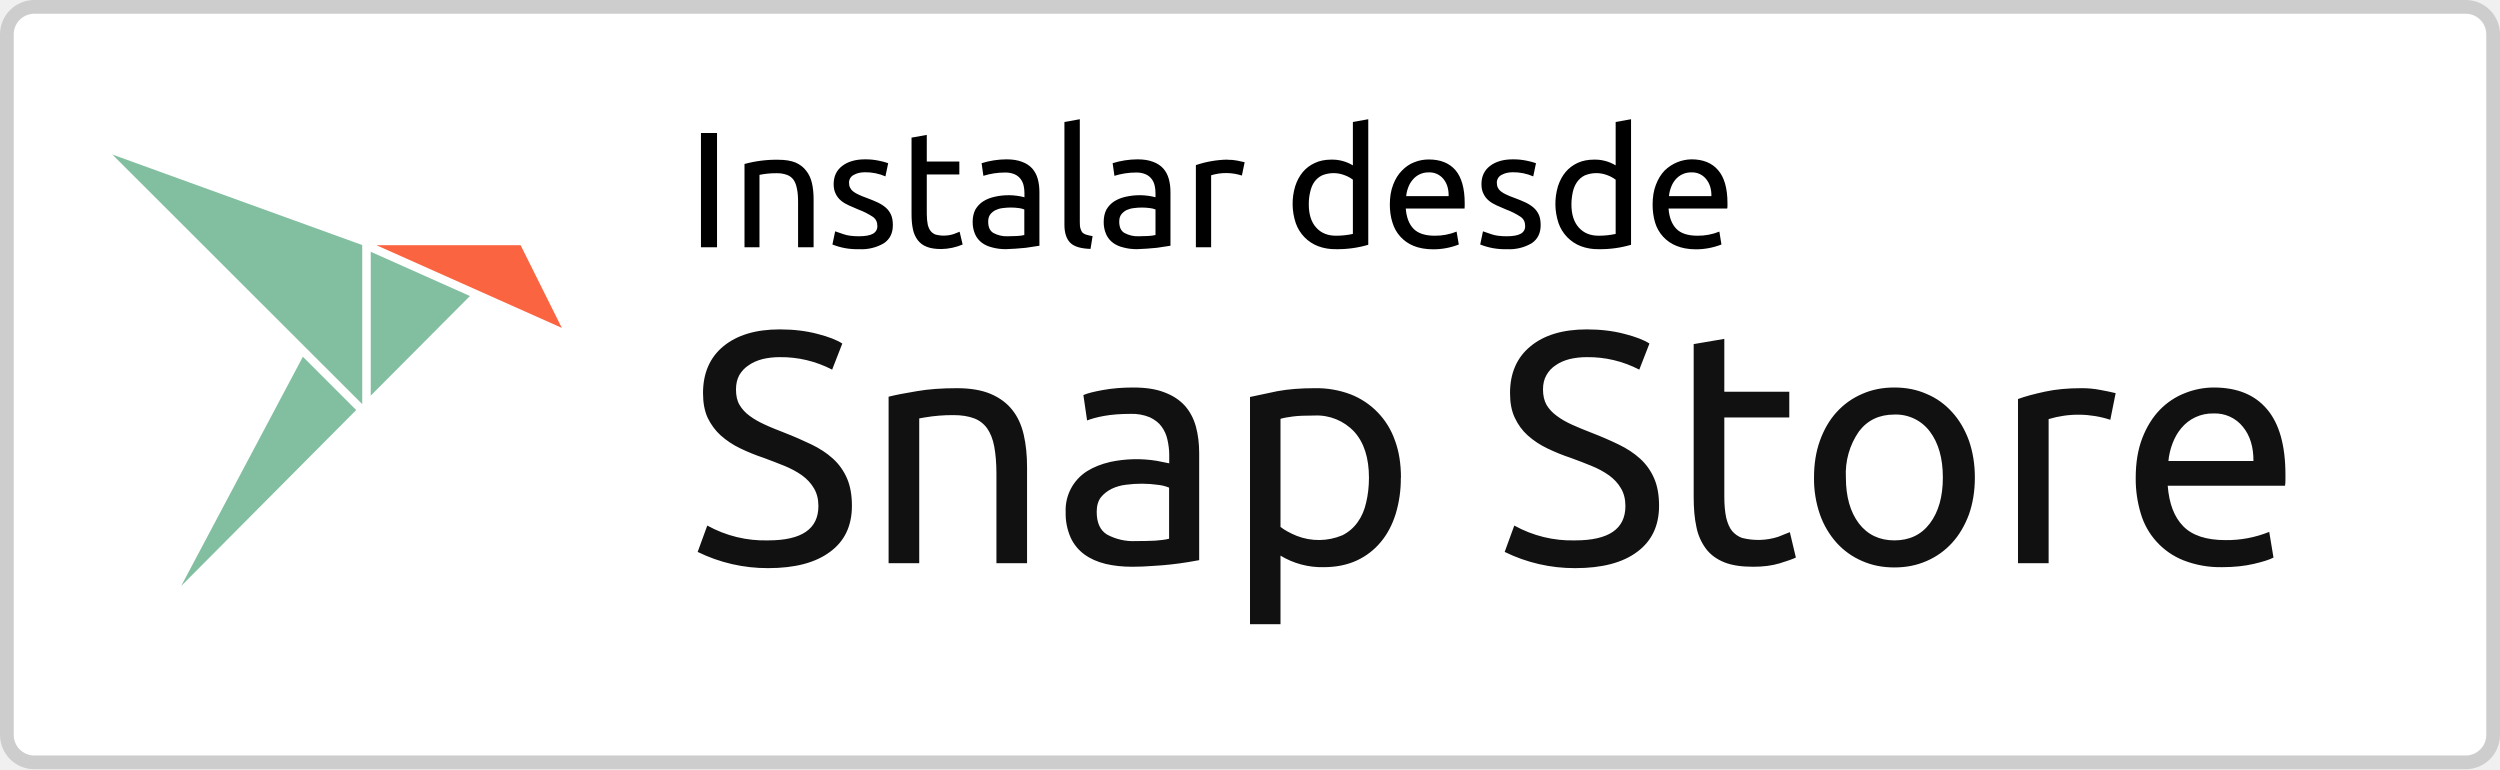
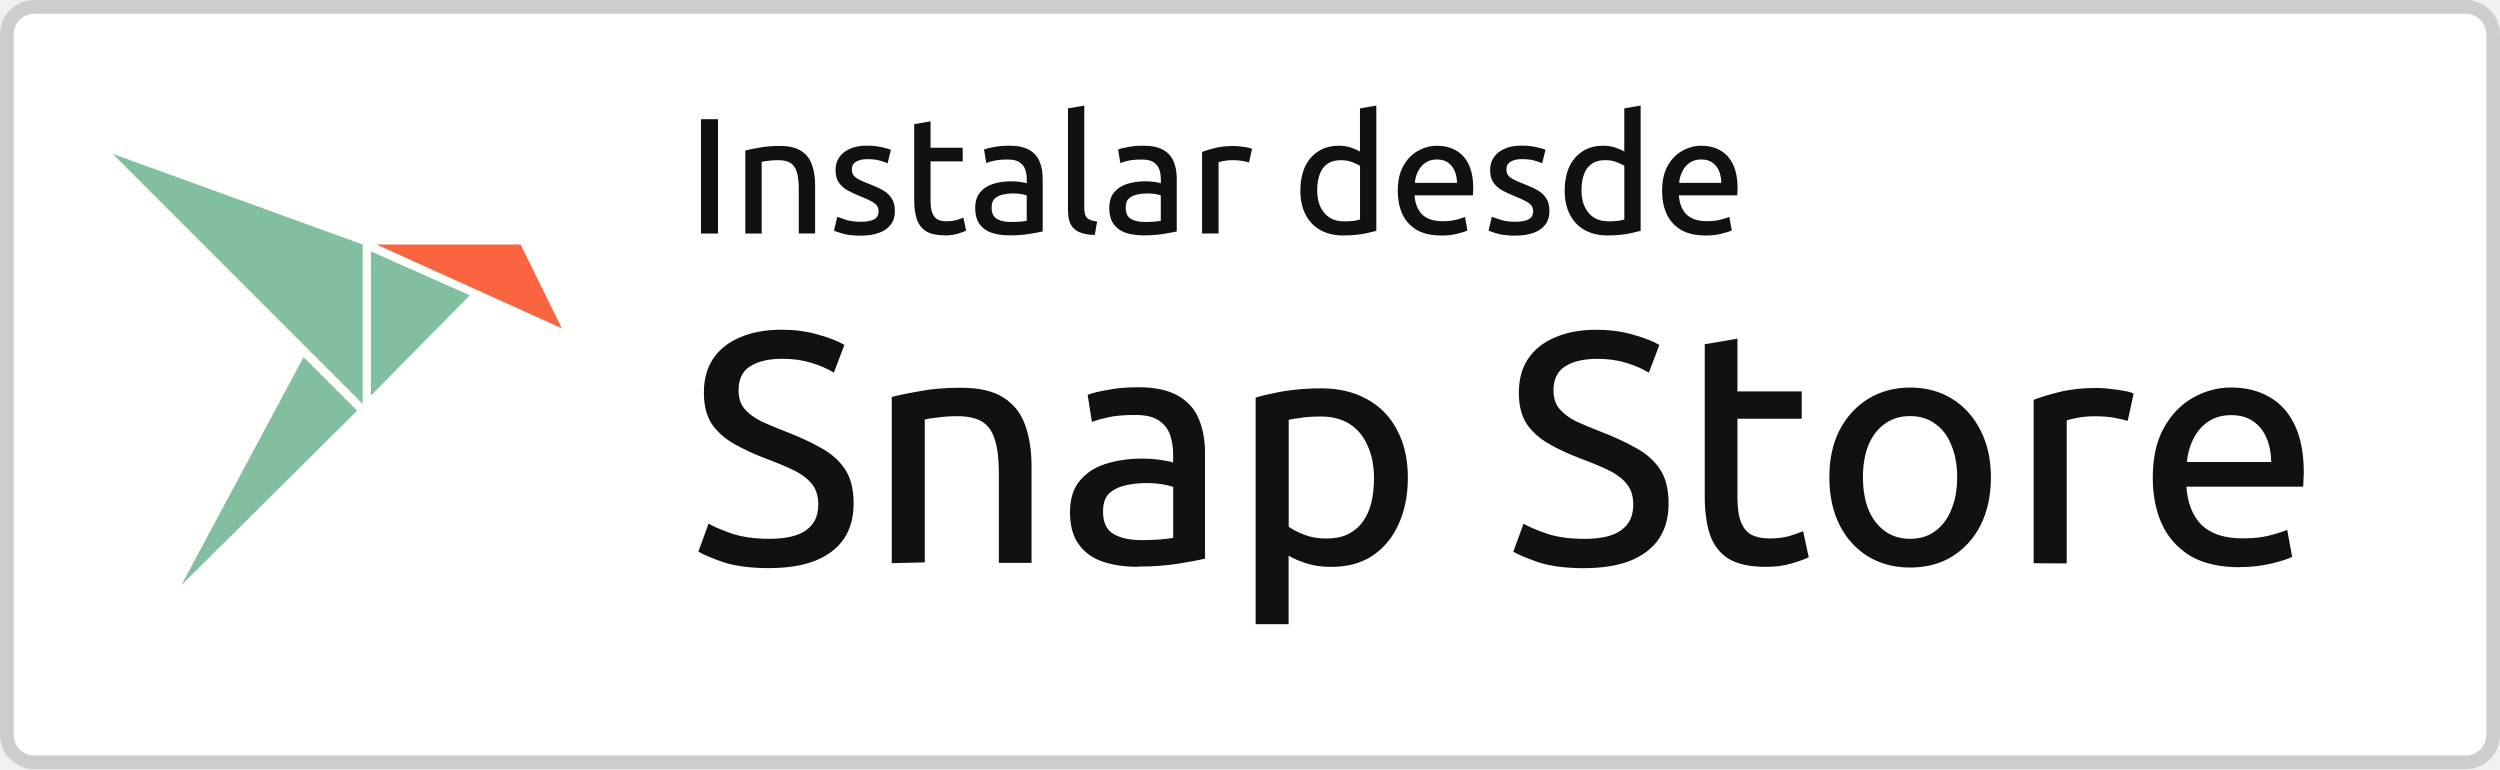
- <svg xmlns="http://www.w3.org/2000/svg" width="182" height="56">
-   <g fill="none" fill-rule="evenodd">
-     <rect stroke="#CDCDCD" fill="#FFF" x=".5" y=".5" width="181" height="55" rx="2" />
-     <path d="M51.03 9.68h1.17V18h-1.17V9.68zm3.16 2.26a8.82 8.82 0 012.48-.31c.5 0 .91.07 1.24.2.33.15.59.34.78.6.2.25.34.55.42.9.08.35.12.74.12 1.17V18H58.1v-3.26c0-.39-.02-.72-.08-.99-.05-.27-.13-.49-.25-.66a1.02 1.02 0 00-.48-.36 2.1 2.1 0 00-.75-.12 5.97 5.97 0 00-1.25.12V18H54.2v-6.06zm8.34 5.26c.45 0 .8-.06 1.01-.18a.6.6 0 00.33-.58c0-.27-.1-.49-.32-.65a5.14 5.14 0 00-1.07-.54l-.69-.3c-.22-.1-.41-.21-.57-.35-.16-.13-.29-.3-.38-.49-.1-.19-.15-.43-.15-.7 0-.56.2-1 .61-1.32.41-.32.97-.49 1.67-.49a4.67 4.67 0 011.02.1 4.79 4.79 0 01.67.18l-.2.96a3.64 3.64 0 00-1.49-.3c-.31 0-.58.06-.81.19a.62.62 0 00-.35.58c0 .13.02.25.08.36.05.1.13.2.24.28.1.08.24.16.4.23.16.08.35.15.57.23.3.11.56.22.8.33.23.11.43.24.59.38.16.14.29.32.38.52.09.2.13.46.13.75 0 .58-.21 1.01-.64 1.31a3.2 3.2 0 01-1.83.44 4.78 4.78 0 01-1.93-.34l.2-.96.61.21c.28.1.65.15 1.12.15zm4.94-5.44h2.37v.94h-2.37v2.88c0 .3.03.57.07.77.05.2.12.36.22.48s.22.2.36.25a2.37 2.37 0 001.31-.04l.43-.17.22.93a4.14 4.14 0 01-1.55.33c-.43 0-.78-.05-1.05-.16-.28-.1-.5-.27-.67-.49a1.95 1.95 0 01-.35-.8c-.07-.31-.1-.68-.1-1.1v-5.56l1.11-.2v1.94zm5.9 5.44l.7-.02c.2-.01.37-.04.5-.07v-1.86a1.43 1.43 0 00-.38-.1 4.34 4.34 0 00-1.2 0c-.18.02-.35.07-.5.14a1.1 1.1 0 00-.4.32c-.1.13-.15.3-.15.52 0 .4.12.68.38.83a2 2 0 001.04.24zm-.1-5.6c.45 0 .82.06 1.13.18.31.11.56.28.75.49.18.21.32.46.4.76.08.29.12.61.12.96v3.9a115 115 0 01-.99.15 22.5 22.5 0 01-1.45.1c-.35 0-.67-.04-.97-.12-.3-.07-.55-.18-.77-.34a1.57 1.57 0 01-.5-.62 2.16 2.16 0 01-.18-.92c0-.34.07-.64.2-.89.15-.25.34-.45.58-.6.24-.15.52-.26.84-.33a4.58 4.58 0 012.15.04v-.3c0-.2-.02-.37-.06-.55a1.25 1.25 0 00-.22-.48 1.1 1.1 0 00-.43-.34 1.67 1.67 0 00-.7-.13 5.27 5.27 0 00-1.58.24l-.13-.92a6.22 6.22 0 011.81-.28zm6.12 6.52c-.69-.02-1.18-.16-1.47-.44-.28-.28-.43-.72-.43-1.31V8.88l1.12-.2v7.5c0 .2.01.34.05.46.03.12.08.22.15.3.07.06.17.12.29.15.12.04.27.07.44.1l-.15.93zm3.51-.92l.7-.02c.21-.01.38-.04.52-.07v-1.86a1.43 1.43 0 00-.4-.1 4.34 4.34 0 00-1.18 0c-.19.02-.36.07-.52.14a1.1 1.1 0 00-.39.32c-.1.13-.15.3-.15.52 0 .4.12.68.38.83a2 2 0 001.04.24zm-.1-5.6c.46 0 .83.06 1.14.18.31.11.56.28.75.49.18.21.32.46.4.76.08.29.12.61.12.96v3.9a115 115 0 01-.99.15 22.5 22.5 0 01-1.45.1c-.35 0-.67-.04-.97-.12-.3-.07-.55-.18-.77-.34a1.57 1.57 0 01-.5-.62 2.16 2.16 0 01-.18-.92c0-.34.07-.64.2-.89.15-.25.34-.45.58-.6.24-.15.52-.26.84-.33a4.58 4.58 0 012.15.04v-.3c0-.2-.02-.37-.06-.55a1.25 1.25 0 00-.22-.48 1.1 1.1 0 00-.43-.34 1.67 1.67 0 00-.7-.13 5.27 5.27 0 00-1.58.24l-.13-.92a6.22 6.22 0 011.81-.28zm6.56.03a3.47 3.47 0 01.7.06 10.46 10.46 0 01.55.12l-.2.97a3.74 3.74 0 00-2.24-.02V18h-1.11v-5.98a7.59 7.59 0 012.3-.4zm9.13 1.45a2.3 2.3 0 00-.59-.32 2.21 2.21 0 00-1.66.01 1.5 1.5 0 00-.56.48c-.14.2-.24.45-.3.73-.07.28-.1.58-.1.9 0 .73.18 1.29.54 1.69.36.4.84.59 1.44.59a5.75 5.75 0 001.23-.13v-3.95zm0-4.2l1.12-.2v9.14a7.86 7.86 0 01-2.36.32 3.5 3.5 0 01-1.3-.22 2.78 2.78 0 01-1.62-1.68 4.44 4.44 0 01-.04-2.68c.13-.4.31-.74.55-1.03.24-.29.54-.51.89-.67.34-.16.74-.24 1.19-.24a2.9 2.9 0 011.57.42V8.88zm2.69 6.01c0-.55.08-1.03.24-1.44.16-.42.37-.76.64-1.03.26-.27.56-.48.9-.61.35-.14.7-.2 1.06-.2.84 0 1.49.26 1.94.78.44.52.67 1.32.67 2.4v.18l-.01.21h-4.28c.05.65.24 1.14.57 1.48.33.33.84.5 1.53.5a4.1 4.1 0 001.6-.3l.16.94a5.08 5.08 0 01-1.87.35c-.55 0-1.02-.09-1.42-.25a2.63 2.63 0 01-1.54-1.7c-.13-.4-.19-.84-.19-1.3zm4.28-.61c.01-.5-.11-.92-.37-1.24a1.3 1.3 0 00-1.08-.49 1.47 1.47 0 00-1.17.54 1.8 1.8 0 00-.32.55c-.08.21-.13.42-.15.64h3.1zm4.23 2.92c.45 0 .8-.06 1.01-.18a.6.6 0 00.33-.58c0-.27-.1-.49-.32-.65a5.14 5.14 0 00-1.07-.54l-.69-.3c-.22-.1-.41-.21-.57-.35-.16-.13-.29-.3-.38-.49-.1-.19-.15-.43-.15-.7 0-.56.2-1 .61-1.32.41-.32.97-.49 1.67-.49a4.67 4.67 0 011.02.1 4.79 4.79 0 01.67.18l-.2.96a3.64 3.64 0 00-1.49-.3c-.31 0-.58.06-.81.19a.62.62 0 00-.35.58c0 .13.02.25.08.36.05.1.13.2.24.28.1.08.24.16.4.23.16.08.35.15.57.23.3.11.56.22.8.33.23.11.43.24.59.38.16.14.29.32.38.52.09.2.13.46.13.75 0 .58-.21 1.01-.64 1.31a3.2 3.2 0 01-1.83.44 4.78 4.78 0 01-1.93-.34l.2-.96.61.21c.28.1.65.15 1.12.15zm7.93-4.12a2.3 2.3 0 00-.59-.32 2.21 2.21 0 00-1.66.01 1.5 1.5 0 00-.56.48c-.14.2-.25.45-.31.73-.06.28-.1.58-.1.9 0 .73.18 1.29.54 1.69.36.4.84.59 1.44.59a5.75 5.75 0 001.24-.13v-3.95zm0-4.2l1.12-.2v9.14a7.86 7.86 0 01-2.36.32 3.5 3.5 0 01-1.3-.22 2.78 2.78 0 01-1.62-1.68 4.44 4.44 0 01-.04-2.68c.13-.4.31-.74.55-1.03.24-.29.54-.51.88-.67.35-.16.75-.24 1.2-.24a2.9 2.9 0 011.57.42V8.88zm2.69 6.01c0-.55.08-1.03.24-1.44.16-.42.37-.76.63-1.03a2.85 2.85 0 011.97-.82c.84 0 1.49.27 1.93.79.45.52.68 1.32.68 2.4v.18c0 .08 0 .15-.02.21h-4.27c.05.65.24 1.14.57 1.48.32.33.84.5 1.53.5a4.1 4.1 0 001.6-.3l.15.94a5.08 5.08 0 01-1.87.35c-.54 0-1.01-.09-1.4-.25a2.63 2.63 0 01-1.56-1.7c-.12-.4-.18-.84-.18-1.3zm4.28-.61c.01-.5-.12-.92-.38-1.24a1.3 1.3 0 00-1.07-.49 1.47 1.47 0 00-1.18.54 1.8 1.8 0 00-.31.55c-.08.21-.13.42-.15.64h3.1z" fill="#000" />
-     <g fill-rule="nonzero">
-       <path d="M26.99 28.8V18.33l7.22 3.22-7.22 7.25zM13.2 42.64l8.85-16.67 3.88 3.88-12.73 12.8zm-5.05-31.4l18.22 6.6v11.58L8.16 11.23z" fill="#82BEA0" />
-       <path fill="#FA6441" d="M37.9 17.85H27.4l13.5 6.02z" />
+ <svg xmlns="http://www.w3.org/2000/svg" id="a" enable-background="new 0 0 182 56" version="1.1" viewBox="0 0 182 56">
+   <style id="b" type="text/css">.st0 {
+ 			fill-rule: evenodd;
+ 			clip-rule: evenodd;
+ 			fill: #FFFFFF;
+ 			stroke: #CDCDCD;
+ 		}
+ 
+ 		.st1 {
+ 			fill: #82BEA0;
+ 		}
+ 
+ 		.st2 {
+ 			fill: #FA6441;
+ 		}
+ 
+ 		.st3 {
+ 			fill: #111111;
+ 		}
+ 
+ 		.st4 {
+ 			font-family: 'Ubuntu';
+ 		}
+ 
+ 		.st5 {
+ 			font-size: 12px;
+ 			font-weight: 500;
+ 		}
+ 
+ 		.st6 {
+ 			font-size: 24px;
+ 			font-weight: 500;
+ 		}</style>
+   <g id="e">
+     <g id="f">
+       <path id="g" class="st0" d="m2.5 0.5h177c1.1 0 2 0.9 2 2v51c0 1.1-0.9 2-2 2h-177c-1.1 0-2-0.9-2-2v-51c0-1.1 0.9-2 2-2z" />
+       <g id="h" transform="translate(8 11)">
+         <path id="i" class="st1" d="M19,17.8V7.3l7.2,3.2L19,17.8z M5.2,31.6L14.1,15l3.9,3.9L5.2,31.6z M0.2,0.2l18.2,6.6v11.6     L0.2,0.2z" />
+         <polygon id="j" class="st2" points="29.9 6.8 19.4 6.8 32.9 12.9" />
+       </g>
+       <path id="k" class="st3 st4 st5" transform="translate(50,17)" d="m1.03 0v-8.32h1.24v8.32zm3.23 0v-6.04q0.408-0.108 1.04-0.216 0.636-0.12 1.46-0.12 1.01 0 1.56 0.36 0.564 0.36 0.792 1.01 0.228 0.636 0.228 1.5v3.5h-1.19v-3.26q0-0.768-0.144-1.21-0.132-0.456-0.456-0.66t-0.912-0.204q-0.396 0-0.732 0.048-0.324 0.036-0.456 0.072v5.22zm8.41 0.156q-0.816 0-1.31-0.144-0.48-0.144-0.648-0.216l0.24-1.01q0.24 0.084 0.672 0.228 0.432 0.132 1.04 0.132t0.948-0.168q0.348-0.168 0.348-0.6 0-0.264-0.144-0.432-0.132-0.168-0.42-0.312-0.288-0.156-0.78-0.348-0.492-0.204-0.9-0.42-0.408-0.228-0.648-0.576t-0.24-0.912q0-0.54 0.276-0.936t0.78-0.612q0.516-0.228 1.21-0.228 0.612 0 1.07 0.108 0.468 0.096 0.696 0.192l-0.24 0.984q-0.204-0.096-0.564-0.192-0.348-0.108-0.924-0.108-0.48 0-0.804 0.18-0.312 0.18-0.312 0.564 0 0.264 0.12 0.432 0.132 0.168 0.408 0.312t0.72 0.312q0.6 0.228 1.02 0.468t0.636 0.6q0.228 0.348 0.228 0.912 0 0.588-0.3 0.984-0.288 0.396-0.852 0.6-0.552 0.204-1.33 0.204zm6.1-0.024q-0.852 0-1.34-0.288-0.48-0.3-0.684-0.876-0.192-0.576-0.192-1.39v-5.54l1.19-0.204v1.92h2.34v0.996h-2.34v2.87q0 0.564 0.132 0.9 0.132 0.324 0.384 0.456 0.264 0.132 0.648 0.132 0.408 0 0.708-0.084 0.312-0.096 0.516-0.18l0.204 0.948q-0.228 0.108-0.636 0.228t-0.924 0.12zm4.68 0q-0.72 0-1.28-0.192-0.552-0.192-0.864-0.636t-0.312-1.16q0-0.708 0.348-1.13 0.348-0.432 0.948-0.624t1.33-0.192q0.336 0 0.672 0.048 0.348 0.048 0.456 0.096v-0.288q0-0.384-0.108-0.708t-0.408-0.528q-0.288-0.204-0.864-0.204-0.6 0-0.984 0.084-0.372 0.084-0.588 0.168l-0.156-0.984q0.24-0.096 0.732-0.18 0.492-0.096 1.1-0.096 0.912 0 1.44 0.3 0.54 0.3 0.768 0.852 0.228 0.54 0.228 1.25v3.84q-0.3 0.072-0.96 0.18t-1.5 0.108zm0.12-0.972q0.372 0 0.672-0.024 0.312-0.024 0.504-0.06v-1.85q-0.108-0.048-0.372-0.096t-0.636-0.048-0.732 0.084q-0.348 0.072-0.588 0.288-0.228 0.216-0.228 0.66 0 0.588 0.372 0.816t1.01 0.228zm6.13 0.948q-0.72-0.024-1.15-0.216-0.432-0.204-0.624-0.6-0.18-0.396-0.18-1.02v-7.38l1.19-0.204v7.43q0 0.54 0.192 0.744 0.204 0.204 0.744 0.264zm3.51 0.024q-0.72 0-1.28-0.192-0.552-0.192-0.864-0.636t-0.312-1.16q0-0.708 0.348-1.13 0.348-0.432 0.948-0.624t1.33-0.192q0.336 0 0.672 0.048 0.348 0.048 0.456 0.096v-0.288q0-0.384-0.108-0.708t-0.408-0.528q-0.288-0.204-0.864-0.204-0.6 0-0.984 0.084-0.372 0.084-0.588 0.168l-0.156-0.984q0.24-0.096 0.732-0.18 0.492-0.096 1.1-0.096 0.912 0 1.44 0.3 0.54 0.3 0.768 0.852 0.228 0.54 0.228 1.25v3.84q-0.3 0.072-0.96 0.18t-1.5 0.108zm0.12-0.972q0.372 0 0.672-0.024 0.312-0.024 0.504-0.06v-1.85q-0.108-0.048-0.372-0.096t-0.636-0.048-0.732 0.084q-0.348 0.072-0.588 0.288-0.228 0.216-0.228 0.66 0 0.588 0.372 0.816t1.01 0.228zm4.18 0.84v-5.94q0.372-0.144 0.948-0.288 0.588-0.144 1.37-0.144 0.228 0 0.48 0.036 0.264 0.024 0.492 0.072 0.228 0.036 0.348 0.096l-0.216 0.996q-0.156-0.048-0.468-0.108-0.3-0.06-0.732-0.06-0.36 0-0.648 0.06-0.276 0.048-0.372 0.096v5.18zm10.3 0.144q-0.96 0-1.67-0.384-0.708-0.396-1.09-1.13t-0.384-1.74q0-0.984 0.324-1.72 0.336-0.732 0.96-1.14 0.636-0.42 1.52-0.42 0.516 0 0.9 0.144 0.396 0.132 0.636 0.276v-3.14l1.19-0.204v9.12q-0.264 0.072-0.636 0.156-0.36 0.084-0.804 0.132t-0.948 0.048zm0.012-1.03q0.432 0 0.732-0.036 0.3-0.048 0.456-0.096v-3.9q-0.192-0.144-0.564-0.276-0.372-0.144-0.816-0.144-0.468 0-0.804 0.156-0.324 0.156-0.54 0.456-0.204 0.3-0.3 0.708-0.096 0.396-0.096 0.876 0 0.708 0.24 1.21t0.672 0.78q0.432 0.264 1.02 0.264zm7.1 1.03q-1.1 0-1.81-0.42-0.696-0.432-1.03-1.16-0.324-0.732-0.324-1.67 0-1.1 0.408-1.82 0.408-0.732 1.06-1.09 0.66-0.372 1.38-0.372 0.816 0 1.4 0.348 0.6 0.336 0.924 1.03 0.324 0.684 0.324 1.74 0 0.108-0.012 0.24 0 0.132-0.012 0.252h-4.25q0.06 0.888 0.552 1.39 0.504 0.492 1.5 0.492 0.576 0 0.984-0.108 0.42-0.108 0.636-0.204l0.18 0.984q-0.204 0.108-0.744 0.24-0.528 0.132-1.16 0.132zm-1.92-3.83h3.07q-0.012-0.504-0.18-0.888t-0.492-0.6q-0.312-0.216-0.792-0.216-0.492 0-0.84 0.24t-0.54 0.636q-0.192 0.384-0.228 0.828zm7.32 3.84q-0.816 0-1.31-0.144-0.48-0.144-0.648-0.216l0.24-1.01q0.24 0.084 0.672 0.228 0.432 0.132 1.04 0.132t0.948-0.168q0.348-0.168 0.348-0.6 0-0.264-0.144-0.432-0.132-0.168-0.42-0.312-0.288-0.156-0.78-0.348-0.492-0.204-0.9-0.42-0.408-0.228-0.648-0.576t-0.24-0.912q0-0.54 0.276-0.936t0.78-0.612q0.516-0.228 1.21-0.228 0.612 0 1.07 0.108 0.468 0.096 0.696 0.192l-0.24 0.984q-0.204-0.096-0.564-0.192-0.348-0.108-0.924-0.108-0.48 0-0.804 0.18-0.312 0.18-0.312 0.564 0 0.264 0.12 0.432 0.132 0.168 0.408 0.312t0.72 0.312q0.6 0.228 1.02 0.468t0.636 0.6q0.228 0.348 0.228 0.912 0 0.588-0.3 0.984-0.288 0.396-0.852 0.6-0.552 0.204-1.33 0.204zm6.73-0.012q-0.96 0-1.67-0.384-0.708-0.396-1.09-1.13t-0.384-1.74q0-0.984 0.324-1.72 0.336-0.732 0.96-1.14 0.636-0.42 1.52-0.42 0.516 0 0.9 0.144 0.396 0.132 0.636 0.276v-3.14l1.19-0.204v9.12q-0.264 0.072-0.636 0.156-0.36 0.084-0.804 0.132t-0.948 0.048zm0.012-1.03q0.432 0 0.732-0.036 0.3-0.048 0.456-0.096v-3.9q-0.192-0.144-0.564-0.276-0.372-0.144-0.816-0.144-0.468 0-0.804 0.156-0.324 0.156-0.54 0.456-0.204 0.3-0.3 0.708-0.096 0.396-0.096 0.876 0 0.708 0.24 1.21t0.672 0.78q0.432 0.264 1.02 0.264zm7.1 1.03q-1.1 0-1.81-0.42-0.696-0.432-1.03-1.16-0.324-0.732-0.324-1.67 0-1.1 0.408-1.82 0.408-0.732 1.06-1.09 0.66-0.372 1.38-0.372 0.816 0 1.4 0.348 0.6 0.336 0.924 1.03 0.324 0.684 0.324 1.74 0 0.108-0.012 0.24 0 0.132-0.012 0.252h-4.25q0.06 0.888 0.552 1.39 0.504 0.492 1.5 0.492 0.576 0 0.984-0.108 0.42-0.108 0.636-0.204l0.18 0.984q-0.204 0.108-0.744 0.24-0.528 0.132-1.16 0.132zm-1.92-3.83h3.07q-0.012-0.504-0.18-0.888t-0.492-0.6q-0.312-0.216-0.792-0.216-0.492 0-0.84 0.24t-0.54 0.636q-0.192 0.384-0.228 0.828z" fill="#111" aria-label="Instalar desde" />
+       <path id="l" class="st3 st4 st6" transform="translate(50,41)" d="m6.02 0.36q-2.04 0-3.36-0.432-1.3-0.456-1.82-0.768l0.744-2.04q0.576 0.336 1.68 0.72 1.13 0.384 2.76 0.384 1.8 0 2.66-0.624 0.888-0.624 0.888-1.87 0-0.96-0.504-1.54-0.48-0.576-1.34-0.984t-2.02-0.84q-1.27-0.48-2.28-1.06t-1.61-1.44q-0.576-0.888-0.576-2.28 0-1.46 0.672-2.47 0.696-1.03 1.97-1.56 1.27-0.552 3-0.552 1.49 0 2.69 0.36 1.2 0.336 1.9 0.744l-0.768 2.02q-0.696-0.432-1.66-0.72-0.936-0.288-2.09-0.288-1.49 0-2.35 0.552-0.84 0.528-0.84 1.75 0 0.816 0.432 1.34 0.456 0.528 1.22 0.912 0.792 0.36 1.78 0.744 1.49 0.576 2.59 1.2 1.1 0.6 1.73 1.54t0.624 2.52q0 1.51-0.72 2.57-0.72 1.03-2.09 1.58-1.37 0.528-3.31 0.528zm8.9-0.36v-12.1q0.816-0.216 2.09-0.432 1.27-0.24 2.93-0.24 2.02 0 3.12 0.72 1.13 0.72 1.58 2.02 0.456 1.27 0.456 3v7.01h-2.38v-6.53q0-1.54-0.288-2.42-0.264-0.912-0.912-1.32t-1.82-0.408q-0.792 0-1.46 0.096-0.648 0.072-0.912 0.144v10.4zm17.9 0.264q-1.44 0-2.57-0.384-1.1-0.384-1.73-1.27t-0.624-2.33q0-1.42 0.696-2.26 0.696-0.864 1.9-1.25t2.66-0.384q0.672 0 1.34 0.096 0.696 0.096 0.912 0.192v-0.576q0-0.768-0.216-1.42t-0.816-1.06q-0.576-0.408-1.73-0.408-1.2 0-1.97 0.168-0.744 0.168-1.18 0.336l-0.312-1.97q0.48-0.192 1.46-0.36 0.984-0.192 2.21-0.192 1.82 0 2.88 0.6 1.08 0.6 1.54 1.7 0.456 1.08 0.456 2.5v7.68q-0.6 0.144-1.92 0.36t-3 0.216zm0.24-1.94q0.744 0 1.34-0.048 0.624-0.048 1.01-0.12v-3.7q-0.216-0.096-0.744-0.192t-1.27-0.096-1.46 0.168q-0.696 0.144-1.18 0.576-0.456 0.432-0.456 1.32 0 1.18 0.744 1.63t2.02 0.456zm8.35 6.12v-16.5q0.552-0.168 1.27-0.312 0.744-0.168 1.63-0.264t1.87-0.096q1.94 0 3.34 0.792 1.42 0.768 2.18 2.23 0.792 1.46 0.792 3.48 0 1.92-0.672 3.38-0.648 1.46-1.9 2.3-1.22 0.816-3.02 0.816-1.01 0-1.82-0.264-0.792-0.264-1.27-0.552v4.99zm5.14-6.24q0.936 0 1.58-0.312 0.672-0.336 1.08-0.912 0.432-0.6 0.624-1.39 0.192-0.816 0.192-1.78 0-1.39-0.48-2.4-0.456-1.03-1.32-1.56t-2.06-0.528q-0.864 0-1.46 0.096-0.576 0.072-0.888 0.144v7.78q0.384 0.288 1.1 0.576 0.744 0.288 1.63 0.288zm18.8 2.16q-2.04 0-3.36-0.432-1.3-0.456-1.82-0.768l0.744-2.04q0.576 0.336 1.68 0.72 1.13 0.384 2.76 0.384 1.8 0 2.66-0.624 0.888-0.624 0.888-1.87 0-0.96-0.504-1.54-0.48-0.576-1.34-0.984t-2.02-0.84q-1.27-0.48-2.28-1.06t-1.61-1.44q-0.576-0.888-0.576-2.28 0-1.46 0.672-2.47 0.696-1.03 1.97-1.56 1.27-0.552 3-0.552 1.49 0 2.69 0.36 1.2 0.336 1.9 0.744l-0.768 2.02q-0.696-0.432-1.66-0.72-0.936-0.288-2.09-0.288-1.49 0-2.35 0.552-0.84 0.528-0.84 1.75 0 0.816 0.432 1.34 0.456 0.528 1.22 0.912 0.792 0.36 1.78 0.744 1.49 0.576 2.59 1.2 1.1 0.6 1.73 1.54t0.624 2.52q0 1.51-0.72 2.57-0.72 1.03-2.09 1.58-1.37 0.528-3.31 0.528zm13.2-0.096q-1.7 0-2.69-0.576-0.96-0.6-1.37-1.75-0.384-1.15-0.384-2.78v-11.1l2.38-0.408v3.84h4.68v1.99h-4.68v5.74q0 1.13 0.264 1.8 0.264 0.648 0.768 0.912 0.528 0.264 1.3 0.264 0.816 0 1.42-0.168 0.624-0.192 1.03-0.36l0.408 1.9q-0.456 0.216-1.27 0.456t-1.85 0.24zm10.5 0.048q-1.73 0-3.07-0.816-1.32-0.816-2.06-2.28-0.744-1.49-0.744-3.48 0-1.97 0.744-3.43 0.768-1.46 2.09-2.28 1.34-0.816 3.05-0.816 1.73 0 3.05 0.816t2.06 2.28q0.768 1.46 0.768 3.43 0 1.99-0.744 3.48-0.744 1.46-2.06 2.28-1.3 0.816-3.07 0.816zm0-2.09q1.08 0 1.82-0.552 0.768-0.552 1.18-1.56 0.432-1.01 0.432-2.38 0-1.34-0.432-2.35-0.408-1.01-1.18-1.54-0.744-0.552-1.82-0.552-1.06 0-1.82 0.552-0.768 0.528-1.2 1.54-0.408 1.01-0.408 2.35 0 1.37 0.408 2.38 0.432 1.01 1.2 1.56t1.82 0.552zm9 1.78v-11.9q0.744-0.288 1.9-0.576 1.18-0.288 2.74-0.288 0.456 0 0.96 0.072 0.528 0.048 0.984 0.144 0.456 0.072 0.696 0.192l-0.432 1.99q-0.312-0.096-0.936-0.216-0.6-0.12-1.46-0.12-0.72 0-1.3 0.12-0.552 0.096-0.744 0.192v10.4zm15 0.288q-2.21 0-3.62-0.84-1.39-0.864-2.06-2.33-0.648-1.46-0.648-3.34 0-2.21 0.816-3.65 0.816-1.46 2.11-2.18 1.32-0.744 2.76-0.744 1.63 0 2.81 0.696 1.2 0.672 1.85 2.06 0.648 1.37 0.648 3.48 0 0.216-0.024 0.48 0 0.264-0.024 0.504h-8.5q0.12 1.78 1.1 2.78 1.01 0.984 3 0.984 1.15 0 1.97-0.216 0.84-0.216 1.27-0.408l0.36 1.97q-0.408 0.216-1.49 0.48-1.06 0.264-2.33 0.264zm-3.84-7.66h6.14q-0.024-1.01-0.36-1.78t-0.984-1.2q-0.624-0.432-1.58-0.432-0.984 0-1.68 0.48t-1.08 1.27q-0.384 0.768-0.456 1.66z" fill="#111" aria-label="Snap Store" />
    </g>
-     <path d="M55.93 39.34c2.43 0 3.65-.83 3.65-2.5 0-.5-.11-.94-.33-1.3-.21-.36-.5-.67-.87-.94-.37-.26-.8-.49-1.26-.68-.48-.2-.98-.38-1.5-.58-.61-.2-1.19-.44-1.73-.7a6.05 6.05 0 01-1.42-.94c-.4-.36-.71-.79-.95-1.28-.23-.5-.34-1.1-.34-1.8 0-1.46.5-2.6 1.48-3.41 1-.82 2.36-1.23 4.1-1.23 1.02 0 1.93.11 2.76.33.82.21 1.42.45 1.8.7l-.74 1.9a8.05 8.05 0 00-3.82-.91c-.44 0-.86.05-1.24.14-.38.1-.72.24-1 .44-.3.19-.52.43-.7.73-.16.3-.24.64-.24 1.04 0 .45.08.83.26 1.13.18.3.42.57.74.8.32.24.7.45 1.12.64.42.2.9.38 1.4.58.72.28 1.38.57 1.98.86.6.29 1.12.63 1.56 1.03.44.4.78.88 1.02 1.43.24.55.36 1.22.36 2 0 1.46-.53 2.58-1.6 3.36-1.06.79-2.56 1.18-4.5 1.18a11.54 11.54 0 01-5.13-1.18l.7-1.92a8.63 8.63 0 004.44 1.08zm8.76-10.46c.51-.13 1.19-.26 2.04-.4.85-.15 1.82-.22 2.93-.22.99 0 1.81.14 2.47.42.65.28 1.18.67 1.57 1.17.4.5.67 1.11.83 1.81.16.7.24 1.48.24 2.33V41h-2.23v-6.53c0-.77-.06-1.42-.16-1.97-.1-.54-.28-.98-.52-1.32a2.04 2.04 0 00-.96-.73c-.4-.15-.9-.23-1.48-.23a11.93 11.93 0 00-2.1.17l-.4.07V41h-2.23V28.88zm18 10.51c.53 0 1-.01 1.4-.03.41-.03.75-.07 1.02-.14V35.5a2.86 2.86 0 00-.78-.2 8.68 8.68 0 00-2.37-.01 3.3 3.3 0 00-1.04.3c-.3.15-.57.36-.78.62-.2.27-.3.61-.3 1.05 0 .8.25 1.35.76 1.66a4 4 0 002.09.47zm-.2-11.18c.9 0 1.66.11 2.27.35.62.23 1.12.56 1.5.98.37.42.64.93.8 1.51.16.59.24 1.23.24 1.93v7.8l-.8.14a23.37 23.37 0 01-2.58.28c-.5.04-1 .06-1.5.06-.7 0-1.35-.07-1.94-.21-.6-.15-1.1-.37-1.54-.69a3.13 3.13 0 01-1-1.23 4.33 4.33 0 01-.36-1.85 3.35 3.35 0 011.56-2.98c.48-.3 1.04-.52 1.68-.67a9.16 9.16 0 013.4-.08 40.87 40.87 0 01.9.18v-.63c0-.36-.05-.73-.13-1.09a2.5 2.5 0 00-.43-.96c-.2-.28-.5-.5-.85-.67a3.34 3.34 0 00-1.4-.25c-.74 0-1.39.05-1.94.15-.55.1-.96.22-1.23.33l-.27-1.85c.29-.13.77-.25 1.44-.37.67-.12 1.4-.18 2.19-.18zm17.17 6.57c0-1.45-.36-2.57-1.08-3.36a3.72 3.72 0 00-2.88-1.17c-.68 0-1.2.02-1.58.07-.37.05-.67.1-.9.17v7.87c.28.22.67.44 1.18.65a4.42 4.42 0 003.32-.04c.46-.23.83-.55 1.12-.96.29-.4.5-.89.62-1.44.13-.55.2-1.15.2-1.79zm2.32 0a8.8 8.8 0 01-.37 2.62c-.25.8-.61 1.49-1.09 2.06a4.96 4.96 0 01-1.76 1.35c-.7.32-1.5.48-2.4.48a5.8 5.8 0 01-3.14-.84v4.99H91V28.9l1.98-.42c.8-.15 1.71-.22 2.75-.22a7 7 0 012.6.45 5.55 5.55 0 013.22 3.35c.3.8.44 1.72.44 2.72zm12.7 4.56c2.43 0 3.65-.83 3.65-2.5 0-.5-.11-.94-.33-1.3-.21-.36-.5-.67-.87-.94-.37-.26-.79-.49-1.26-.68-.47-.2-.97-.38-1.5-.58-.61-.2-1.19-.44-1.73-.7a6.05 6.05 0 01-1.42-.94c-.4-.36-.71-.79-.94-1.28-.24-.5-.35-1.1-.35-1.8 0-1.46.5-2.6 1.49-3.41.99-.82 2.36-1.23 4.1-1.23 1 0 1.92.11 2.75.33.82.21 1.43.45 1.81.7l-.74 1.9a8.05 8.05 0 00-3.82-.91c-.45 0-.86.05-1.25.14-.38.1-.72.24-1 .44-.3.19-.52.43-.69.73-.17.3-.25.64-.25 1.04 0 .45.09.83.26 1.13.18.3.43.57.75.8.32.24.69.45 1.11.64.43.2.9.38 1.4.58.73.28 1.39.57 1.99.86.6.29 1.12.63 1.56 1.03.44.4.78.88 1.02 1.43.24.55.36 1.22.36 2 0 1.46-.54 2.58-1.6 3.36-1.06.79-2.56 1.18-4.5 1.18a11.54 11.54 0 01-5.14-1.18l.7-1.92a8.63 8.63 0 004.44 1.08zm10.85-10.82h4.73v1.87h-4.73v5.76c0 .63.05 1.14.14 1.55.1.4.24.73.43.96.2.23.44.4.72.5a4.74 4.74 0 002.63-.08l.85-.34.44 1.85c-.23.11-.62.25-1.18.42-.56.17-1.2.25-1.92.25-.85 0-1.55-.1-2.1-.32s-1-.54-1.33-.97a3.9 3.9 0 01-.71-1.6c-.14-.63-.2-1.36-.2-2.2V25.05l2.23-.38v3.86zm18.24 6.24c0 1-.15 1.89-.43 2.69-.3.8-.7 1.49-1.22 2.06a5.33 5.33 0 01-1.86 1.33c-.72.32-1.5.47-2.35.47-.85 0-1.63-.15-2.35-.47a5.33 5.33 0 01-1.86-1.33 6.15 6.15 0 01-1.21-2.06 7.9 7.9 0 01-.43-2.69c0-.98.14-1.87.43-2.68.29-.8.69-1.5 1.21-2.07a5.33 5.33 0 011.86-1.33c.72-.32 1.5-.47 2.35-.47.85 0 1.63.15 2.35.47.72.3 1.34.75 1.86 1.33.52.57.93 1.27 1.22 2.07.28.81.43 1.7.43 2.68zm-2.33 0c0-1.4-.32-2.52-.95-3.35a3.08 3.08 0 00-2.58-1.23c-1.09 0-1.95.4-2.58 1.23a5.37 5.37 0 00-.95 3.35c0 1.4.32 2.52.95 3.35.63.82 1.5 1.23 2.58 1.23 1.09 0 1.95-.4 2.58-1.23.63-.83.95-1.94.95-3.35zm10.08-6.5a6.94 6.94 0 011.4.13 20.92 20.92 0 011.1.23l-.39 1.94a7.48 7.48 0 00-4.49-.05V41h-2.23V29.05c.53-.2 1.19-.37 1.97-.54.78-.17 1.66-.25 2.64-.25zm3.96 6.52c0-1.1.16-2.06.48-2.89.32-.82.74-1.5 1.27-2.05a5.16 5.16 0 011.83-1.22 5.7 5.7 0 012.1-.41c1.69 0 2.98.52 3.87 1.57.9 1.05 1.35 2.64 1.35 4.79v.37c0 .15-.01.3-.03.42h-8.54c.1 1.3.47 2.28 1.13 2.95.65.67 1.68 1.01 3.07 1.01a8.19 8.19 0 003.19-.6l.31 1.87c-.27.15-.75.3-1.43.46-.68.16-1.45.24-2.31.24a7.35 7.35 0 01-2.82-.5 5.26 5.26 0 01-3.1-3.4 8.68 8.68 0 01-.37-2.6zm8.57-1.22c.01-1-.24-1.84-.76-2.48a2.6 2.6 0 00-2.15-.98 2.94 2.94 0 00-2.35 1.08c-.27.32-.48.7-.63 1.1-.16.42-.26.85-.3 1.28h6.19z" fill="#111" />
  </g>
</svg>
